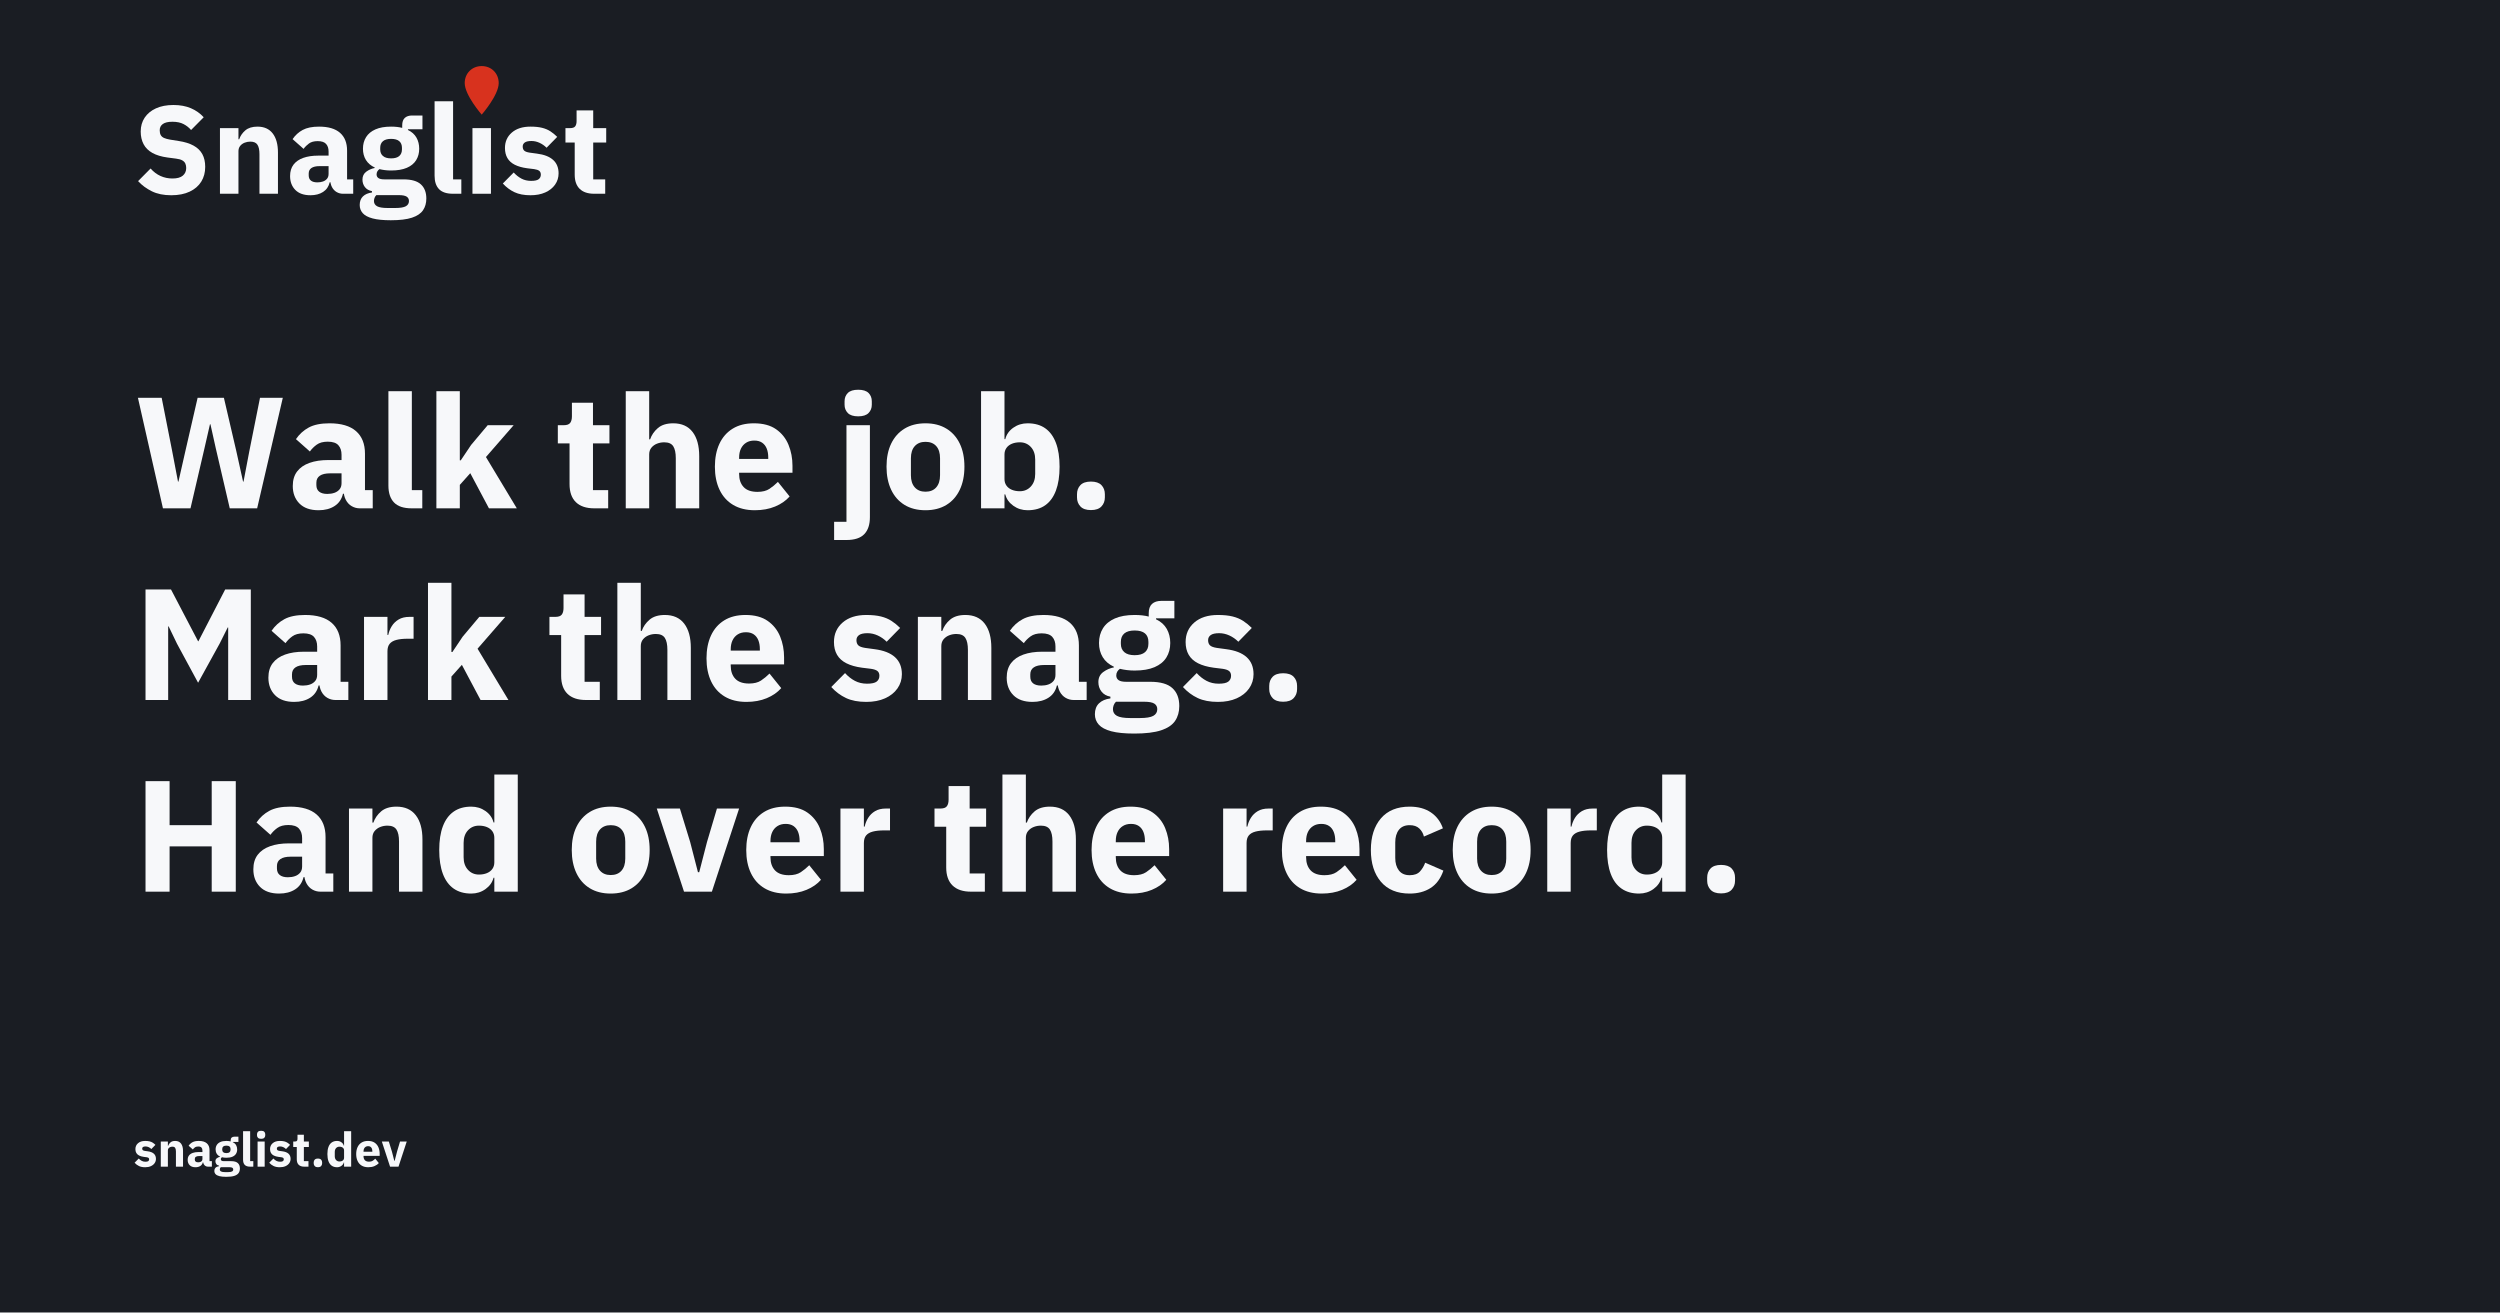
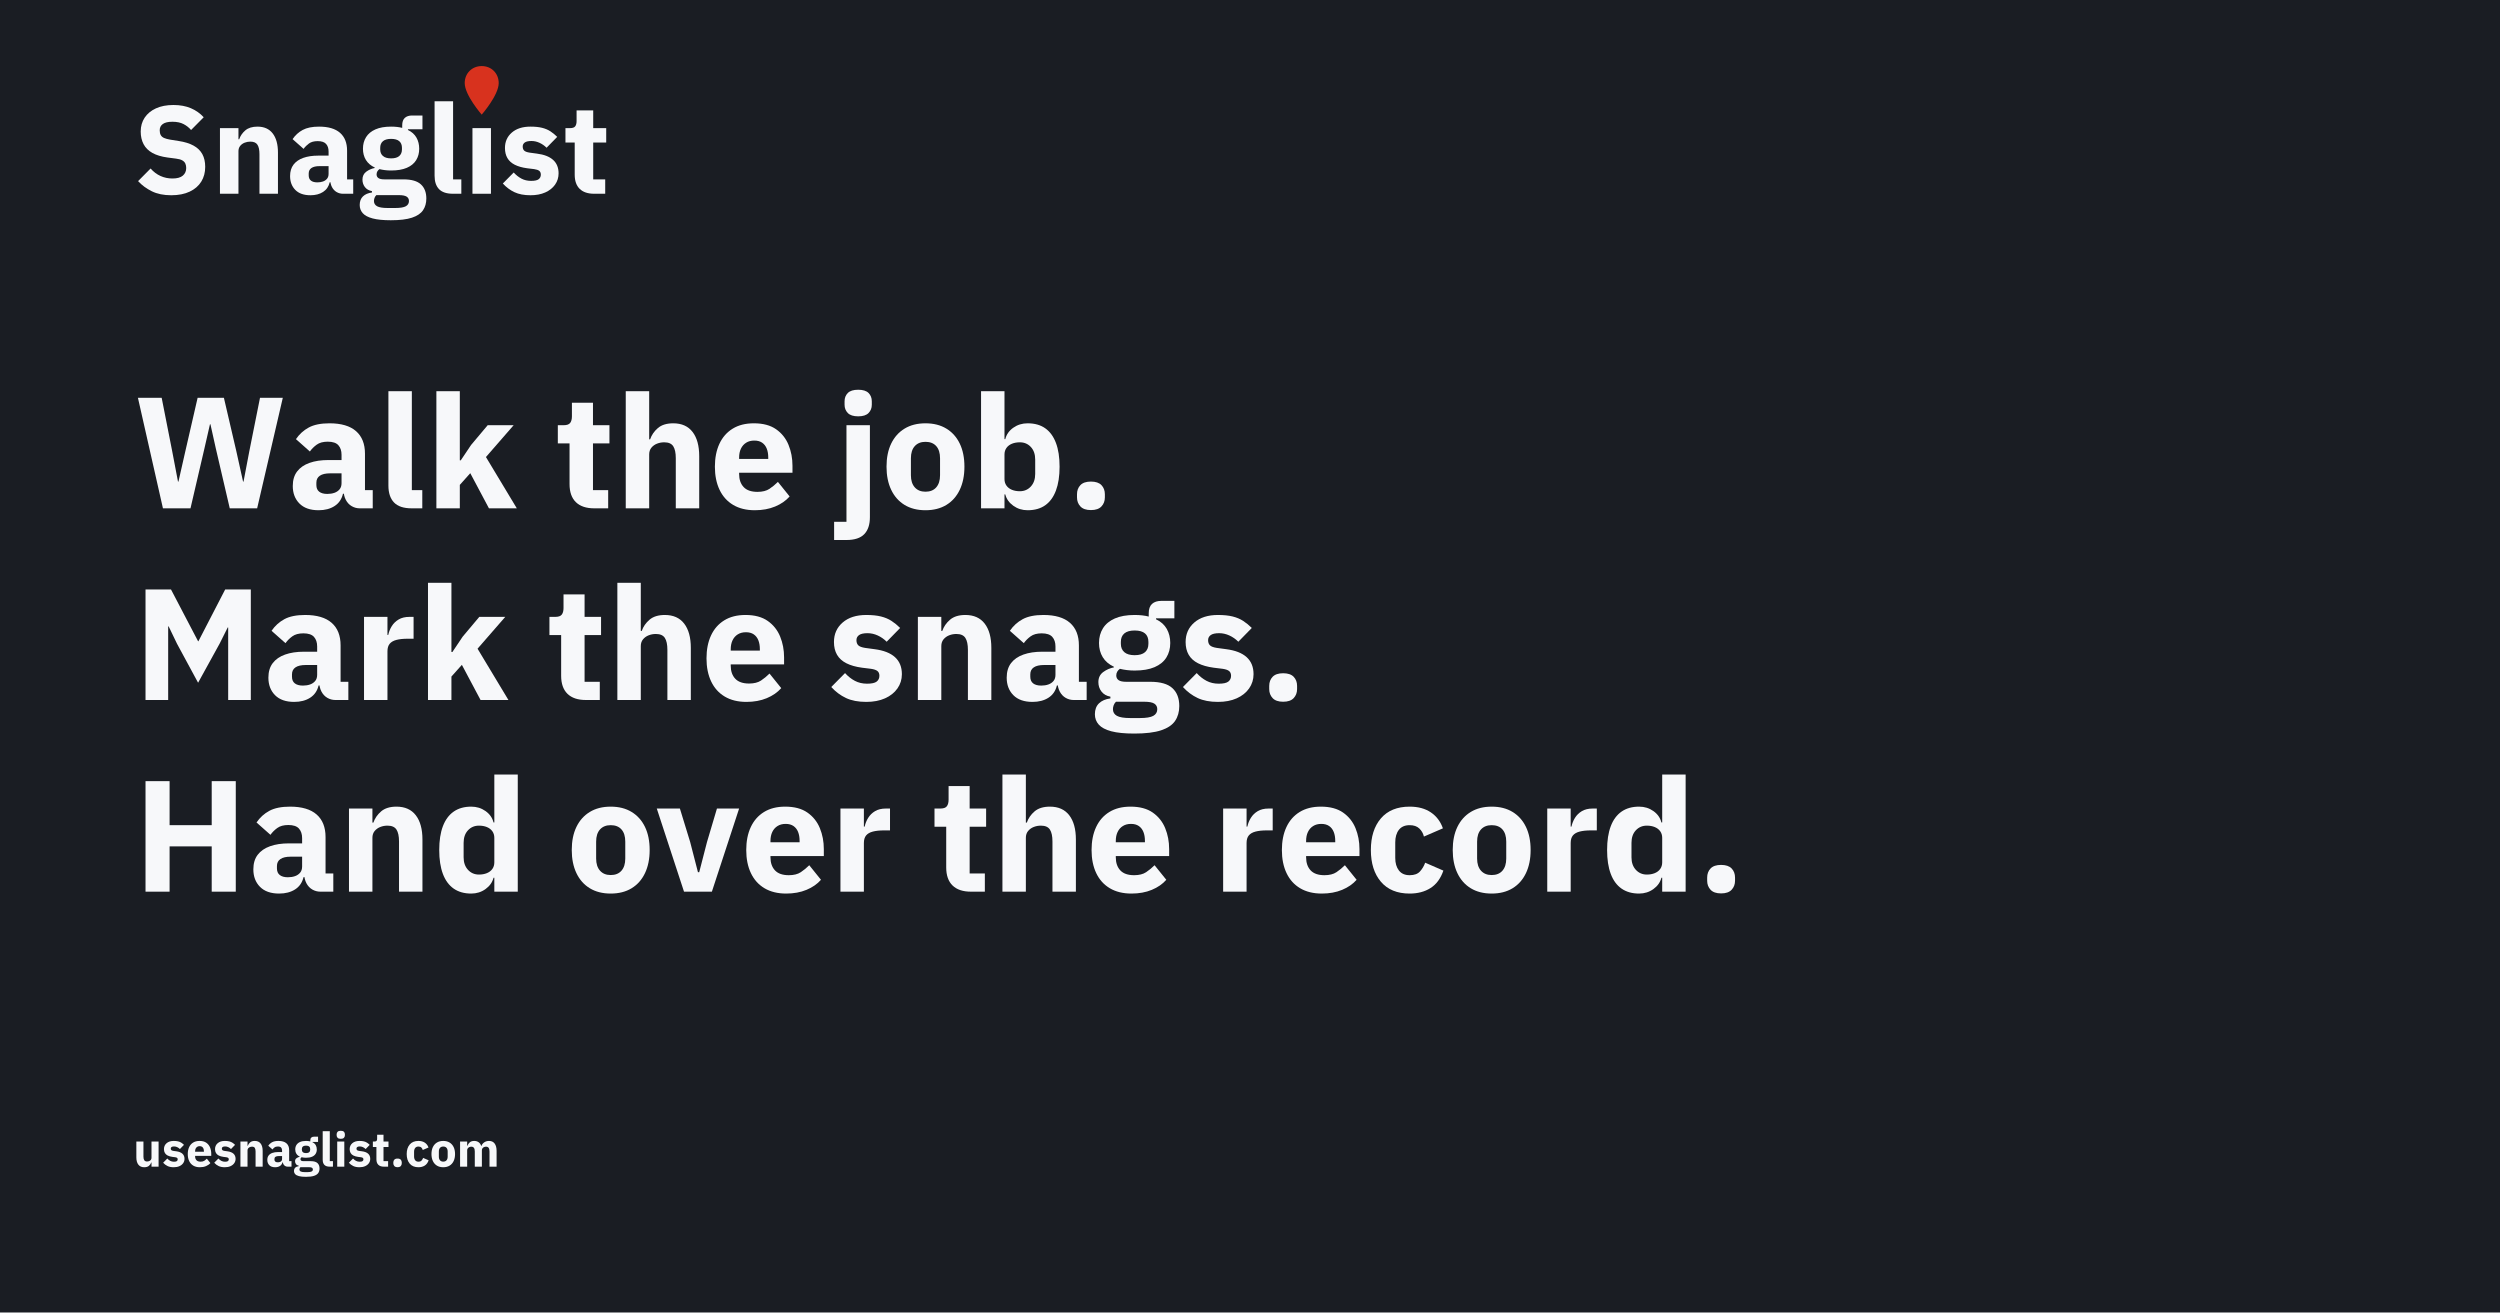
<svg xmlns="http://www.w3.org/2000/svg" viewBox="0 0 1200 630">
  <rect width="1200" height="630" fill="#1A1D23" />
  <g transform="translate(64 45) scale(.3)">
    <path d="M303 -12Q212 -12 147.5 20.0Q83 52 38 101L138 202Q173 162 217.5 142.0Q262 122 313 122Q369 122 396.0 145.0Q423 168 423 206Q423 225 416.5 240.5Q410 256 392.5 266.5Q375 277 342 281L273 290Q200 300 152.5 326.5Q105 353 82.0 396.5Q59 440 59 498Q59 561 90.5 608.5Q122 656 180.5 683.0Q239 710 321 710Q400 710 460.0 684.5Q520 659 563 612L462 510Q437 539 401.5 557.5Q366 576 312 576Q261 576 236.0 558.0Q211 540 211 508Q211 484 219.5 469.0Q228 454 246.5 446.0Q265 438 294 433L363 422Q435 411 482.0 385.0Q529 359 552.0 317.0Q575 275 575 215Q575 148 543.5 97.0Q512 46 451.0 17.0Q390 -12 303 -12Z" transform="translate(0 160) scale(0.2 -0.2)" fill="#F7F8FA" />
    <path d="M217 0H69V525H217V436H223Q237 477 272.0 507.0Q307 537 369 537Q449 537 491.0 482.5Q533 428 533 329V0H385V317Q385 367 369.0 392.0Q353 417 312 417Q288 417 266.5 408.5Q245 400 231.0 383.0Q217 366 217 340Z" transform="translate(124.8 160) scale(0.2 -0.2)" fill="#F7F8FA" />
    <path d="M539 0H457Q430 0 406.5 13.5Q383 27 369.0 53.5Q355 80 355 117V130L387 92H351Q339 41 298.0 14.5Q257 -12 197 -12Q118 -12 76.0 30.5Q34 73 34 141Q34 197 61.5 233.0Q89 269 139.5 287.0Q190 305 259 305H342V338Q342 376 322.0 398.5Q302 421 255 421Q211 421 185.0 402.0Q159 383 142 359L54 437Q86 484 135.0 510.5Q184 537 266 537Q377 537 433.5 487.5Q490 438 490 345V115H539ZM342 221H270Q227 221 205.0 206.0Q183 191 183 162V147Q183 119 201.0 105.0Q219 91 252 91Q277 91 297.0 98.0Q317 105 329.5 120.0Q342 135 342 159Z" transform="translate(244 160) scale(0.2 -0.2)" fill="#F7F8FA" />
    <path d="M555 -38Q555 -93 528.5 -132.0Q502 -171 440.0 -191.5Q378 -212 271 -212Q180 -212 125.5 -197.5Q71 -183 46.5 -155.5Q22 -128 22 -90Q22 -46 48.0 -21.0Q74 4 120 10V21Q83 28 63.5 53.5Q44 79 44 113Q44 154 74.5 176.5Q105 199 142 206V210Q95 232 71.5 270.5Q48 309 48 360Q48 413 73.0 453.0Q98 493 148.0 515.0Q198 537 273 537Q298 537 320.5 534.5Q343 532 362 527V547Q362 588 383.0 607.0Q404 626 441 626H524V516H408V510Q454 488 476.0 449.0Q498 410 498 360Q498 308 473.5 268.5Q449 229 399.0 207.5Q349 186 273 186Q247 186 223.5 189.0Q200 192 180 197Q170 190 163.5 179.5Q157 169 157 155Q157 136 171.5 125.5Q186 115 220 115H372Q468 115 511.5 75.0Q555 35 555 -38ZM416 -58Q416 -35 397.5 -23.0Q379 -11 335 -11H155Q145 -21 140.5 -33.5Q136 -46 136 -58Q136 -86 161.0 -100.0Q186 -114 246 -114H306Q366 -114 391.0 -100.0Q416 -86 416 -58ZM273 283Q317 283 338.5 302.0Q360 321 360 355V367Q360 402 338.5 420.5Q317 439 273 439Q230 439 208.0 420.5Q186 402 186 367V355Q186 321 208.0 302.0Q230 283 273 283Z" transform="translate(357.8 160) scale(0.2 -0.2)" fill="#F7F8FA" />
    <path d="M283 0H216Q140 0 104.5 37.0Q69 74 69 144V740H217V115H283Z" transform="translate(468.2 160) scale(0.2 -0.2)" fill="#F7F8FA" />
    <path d="M217 0H69V525H217Z" transform="translate(528.8 160) scale(0.2 -0.2)" fill="#F7F8FA" />
    <path d="M247 -12Q171 -12 119.0 12.5Q67 37 26 82L113 170Q141 139 175.0 121.0Q209 103 252 103Q296 103 313.0 116.5Q330 130 330 153Q330 173 317.5 183.0Q305 193 277 197L220 204Q161 212 121.5 232.0Q82 252 62.5 285.5Q43 319 43 366Q43 442 98.0 489.5Q153 537 247 537Q302 537 340.0 527.5Q378 518 406.5 499.5Q435 481 461 455L376 368Q351 393 319.5 407.5Q288 422 255 422Q218 422 201.5 410.0Q185 398 185 378Q185 357 196.5 345.5Q208 334 240 329L299 321Q385 310 428.5 270.5Q472 231 472 163Q472 113 444.0 73.0Q416 33 365.5 10.5Q315 -12 247 -12Z" transform="translate(586 160) scale(0.2 -0.2)" fill="#F7F8FA" />
    <path d="M341 0H253Q177 0 137.0 39.0Q97 78 97 153V410H23V525H60Q90 525 101.0 539.5Q112 554 112 581V667H245V525H349V410H245V115H341Z" transform="translate(686.8 160) scale(0.2 -0.2)" fill="#F7F8FA" />
    <path d="M12 1C5.9 1 1.5 5.6 1.5 11.5 1.5 19 12 31 12 31s10.5-12 10.5-19.5C22.5 5.6 18.1 1 12 1z" fill="#D8321E" transform="translate(526.32 -46.88) scale(2.59)" />
  </g>
  <path d="M361 0H187L29 698H179L245 363L282 169H285L329 363L406 698H572L650 363L693 169H696L733 363L800 698H944L782 0H609L521 378L487 531H484L449 378Z" transform="translate(64 244) scale(0.076 -0.076)" fill="#F7F8FA" />
  <path d="M539 0H457Q430 0 406.5 13.5Q383 27 369.0 53.5Q355 80 355 117V130L387 92H351Q339 41 298.0 14.5Q257 -12 197 -12Q118 -12 76.0 30.5Q34 73 34 141Q34 197 61.5 233.0Q89 269 139.5 287.0Q190 305 259 305H342V338Q342 376 322.0 398.5Q302 421 255 421Q211 421 185.0 402.0Q159 383 142 359L54 437Q86 484 135.0 510.5Q184 537 266 537Q377 537 433.5 487.5Q490 438 490 345V115H539ZM342 221H270Q227 221 205.0 206.0Q183 191 183 162V147Q183 119 201.0 105.0Q219 91 252 91Q277 91 297.0 98.0Q317 105 329.5 120.0Q342 135 342 159Z" transform="translate(137.948 244) scale(0.076 -0.076)" fill="#F7F8FA" />
  <path d="M283 0H216Q140 0 104.5 37.0Q69 74 69 144V740H217V115H283Z" transform="translate(181.192 244) scale(0.076 -0.076)" fill="#F7F8FA" />
  <path d="M69 0V740H217V415V303H223L288 400L393 525H557L382 324L577 0H401L283 222L217 148V0Z" transform="translate(204.22 244) scale(0.076 -0.076)" fill="#F7F8FA" />
  <path d="" transform="translate(248.072 244) scale(0.076 -0.076)" fill="#F7F8FA" />
  <path d="M341 0H253Q177 0 137.0 39.0Q97 78 97 153V410H23V525H60Q90 525 101.0 539.5Q112 554 112 581V667H245V525H349V410H245V115H341Z" transform="translate(266.008 244) scale(0.076 -0.076)" fill="#F7F8FA" />
  <path d="M69 0V740H217V436H223Q237 477 272.0 507.0Q307 537 369 537Q449 537 491.0 482.5Q533 428 533 329V0H385V317Q385 367 369.0 392.0Q353 417 312 417Q288 417 266.5 408.5Q245 400 231.0 383.0Q217 366 217 340V0Z" transform="translate(295.116 244) scale(0.076 -0.076)" fill="#F7F8FA" />
  <path d="M288 -12Q208 -12 151.5 21.5Q95 55 65.5 117.0Q36 179 36 263Q36 346 64.5 407.5Q93 469 148.0 503.0Q203 537 282 537Q369 537 422.5 499.5Q476 462 501.0 401.0Q526 340 526 269V225H189V217Q189 165 217.5 134.5Q246 104 305 104Q352 104 380.5 123.0Q409 142 434 167L508 75Q473 35 416.5 11.5Q360 -12 288 -12ZM285 428Q255 428 233.5 414.5Q212 401 200.5 377.0Q189 353 189 320V312H373V321Q373 353 363.5 377.0Q354 401 334.5 414.5Q315 428 285 428Z" transform="translate(340.412 244) scale(0.076 -0.076)" fill="#F7F8FA" />
  <path d="" transform="translate(383.124 244) scale(0.076 -0.076)" fill="#F7F8FA" />
  <path d="M69 -85V525H217V-56Q217 -126 181.5 -163.0Q146 -200 69 -200H-9V-85ZM143 581Q98 581 77.5 602.0Q57 623 57 654V676Q57 708 77.5 728.5Q98 749 143 749Q188 749 208.5 728.5Q229 708 229 676V654Q229 623 208.5 602.0Q188 581 143 581Z" transform="translate(401.06 244) scale(0.076 -0.076)" fill="#F7F8FA" />
  <path d="M282 -12Q205 -12 150.0 21.5Q95 55 65.5 117.0Q36 179 36 263Q36 348 65.5 409.0Q95 470 150.0 503.5Q205 537 282 537Q359 537 414.0 503.5Q469 470 498.5 409.0Q528 348 528 263Q528 179 498.5 117.0Q469 55 414.0 21.5Q359 -12 282 -12ZM282 105Q326 105 350.0 132.5Q374 160 374 209V316Q374 366 350.0 393.0Q326 420 282 420Q239 420 214.5 393.0Q190 366 190 316V209Q190 160 214.5 132.5Q239 105 282 105Z" transform="translate(422.796 244) scale(0.076 -0.076)" fill="#F7F8FA" />
  <path d="M69 0V740H217V437H222Q233 481 272.5 509.0Q312 537 363 537Q430 537 474.5 505.5Q519 474 542.0 413.0Q565 352 565 263Q565 174 542.0 112.5Q519 51 474.5 19.5Q430 -12 363 -12Q312 -12 272.5 16.5Q233 45 222 88H217V0ZM314 108Q356 108 383.5 138.0Q411 168 411 217V308Q411 358 383.5 387.5Q356 417 314 417Q286 417 264.0 408.0Q242 399 229.5 381.5Q217 364 217 340V185Q217 161 229.5 143.5Q242 126 264.0 117.0Q286 108 314 108Z" transform="translate(465.66 244) scale(0.076 -0.076)" fill="#F7F8FA" />
  <path d="M155 -11Q110 -11 88.5 12.0Q67 35 67 69V89Q67 124 88.5 146.5Q110 169 155 169Q200 169 221.5 146.5Q243 124 243 89V69Q243 35 221.5 12.0Q200 -11 155 -11Z" transform="translate(511.868 244) scale(0.076 -0.076)" fill="#F7F8FA" />
  <path d="M77 0V698H238L331 520L409 371H411L488 520L580 698H742V0H599V350V458H596L545 356L409 109L276 355L223 465H220V350V0Z" transform="translate(64 336) scale(0.076 -0.076)" fill="#F7F8FA" />
  <path d="M539 0H457Q430 0 406.5 13.5Q383 27 369.0 53.5Q355 80 355 117V130L387 92H351Q339 41 298.0 14.5Q257 -12 197 -12Q118 -12 76.0 30.5Q34 73 34 141Q34 197 61.5 233.0Q89 269 139.5 287.0Q190 305 259 305H342V338Q342 376 322.0 398.5Q302 421 255 421Q211 421 185.0 402.0Q159 383 142 359L54 437Q86 484 135.0 510.5Q184 537 266 537Q377 537 433.5 487.5Q490 438 490 345V115H539ZM342 221H270Q227 221 205.0 206.0Q183 191 183 162V147Q183 119 201.0 105.0Q219 91 252 91Q277 91 297.0 98.0Q317 105 329.5 120.0Q342 135 342 159Z" transform="translate(126.244 336) scale(0.076 -0.076)" fill="#F7F8FA" />
  <path d="M217 0H69V525H217V411H222Q228 440 244.0 466.0Q260 492 287.5 508.5Q315 525 356 525H382V387H345Q302 387 273.5 379.5Q245 372 231.0 355.0Q217 338 217 307Z" transform="translate(169.488 336) scale(0.076 -0.076)" fill="#F7F8FA" />
  <path d="M69 0V740H217V415V303H223L288 400L393 525H557L382 324L577 0H401L283 222L217 148V0Z" transform="translate(200.192 336) scale(0.076 -0.076)" fill="#F7F8FA" />
  <path d="" transform="translate(244.044 336) scale(0.076 -0.076)" fill="#F7F8FA" />
  <path d="M341 0H253Q177 0 137.0 39.0Q97 78 97 153V410H23V525H60Q90 525 101.0 539.5Q112 554 112 581V667H245V525H349V410H245V115H341Z" transform="translate(261.98 336) scale(0.076 -0.076)" fill="#F7F8FA" />
  <path d="M69 0V740H217V436H223Q237 477 272.0 507.0Q307 537 369 537Q449 537 491.0 482.5Q533 428 533 329V0H385V317Q385 367 369.0 392.0Q353 417 312 417Q288 417 266.5 408.5Q245 400 231.0 383.0Q217 366 217 340V0Z" transform="translate(291.088 336) scale(0.076 -0.076)" fill="#F7F8FA" />
  <path d="M288 -12Q208 -12 151.5 21.5Q95 55 65.5 117.0Q36 179 36 263Q36 346 64.5 407.5Q93 469 148.0 503.0Q203 537 282 537Q369 537 422.5 499.5Q476 462 501.0 401.0Q526 340 526 269V225H189V217Q189 165 217.5 134.5Q246 104 305 104Q352 104 380.5 123.0Q409 142 434 167L508 75Q473 35 416.5 11.5Q360 -12 288 -12ZM285 428Q255 428 233.5 414.5Q212 401 200.5 377.0Q189 353 189 320V312H373V321Q373 353 363.5 377.0Q354 401 334.5 414.5Q315 428 285 428Z" transform="translate(336.384 336) scale(0.076 -0.076)" fill="#F7F8FA" />
  <path d="" transform="translate(379.096 336) scale(0.076 -0.076)" fill="#F7F8FA" />
  <path d="M247 -12Q171 -12 119.0 12.5Q67 37 26 82L113 170Q141 139 175.0 121.0Q209 103 252 103Q296 103 313.0 116.5Q330 130 330 153Q330 173 317.5 183.0Q305 193 277 197L220 204Q161 212 121.5 232.0Q82 252 62.5 285.5Q43 319 43 366Q43 442 98.0 489.5Q153 537 247 537Q302 537 340.0 527.5Q378 518 406.5 499.5Q435 481 461 455L376 368Q351 393 319.5 407.5Q288 422 255 422Q218 422 201.5 410.0Q185 398 185 378Q185 357 196.5 345.5Q208 334 240 329L299 321Q385 310 428.5 270.5Q472 231 472 163Q472 113 444.0 73.0Q416 33 365.5 10.5Q315 -12 247 -12Z" transform="translate(397.032 336) scale(0.076 -0.076)" fill="#F7F8FA" />
  <path d="M217 0H69V525H217V436H223Q237 477 272.0 507.0Q307 537 369 537Q449 537 491.0 482.5Q533 428 533 329V0H385V317Q385 367 369.0 392.0Q353 417 312 417Q288 417 266.5 408.5Q245 400 231.0 383.0Q217 366 217 340Z" transform="translate(435.336 336) scale(0.076 -0.076)" fill="#F7F8FA" />
  <path d="M539 0H457Q430 0 406.5 13.5Q383 27 369.0 53.5Q355 80 355 117V130L387 92H351Q339 41 298.0 14.5Q257 -12 197 -12Q118 -12 76.0 30.5Q34 73 34 141Q34 197 61.5 233.0Q89 269 139.5 287.0Q190 305 259 305H342V338Q342 376 322.0 398.5Q302 421 255 421Q211 421 185.0 402.0Q159 383 142 359L54 437Q86 484 135.0 510.5Q184 537 266 537Q377 537 433.5 487.5Q490 438 490 345V115H539ZM342 221H270Q227 221 205.0 206.0Q183 191 183 162V147Q183 119 201.0 105.0Q219 91 252 91Q277 91 297.0 98.0Q317 105 329.5 120.0Q342 135 342 159Z" transform="translate(480.632 336) scale(0.076 -0.076)" fill="#F7F8FA" />
  <path d="M555 -38Q555 -93 528.5 -132.0Q502 -171 440.0 -191.5Q378 -212 271 -212Q180 -212 125.5 -197.5Q71 -183 46.5 -155.5Q22 -128 22 -90Q22 -46 48.0 -21.0Q74 4 120 10V21Q83 28 63.5 53.5Q44 79 44 113Q44 154 74.5 176.5Q105 199 142 206V210Q95 232 71.5 270.5Q48 309 48 360Q48 413 73.0 453.0Q98 493 148.0 515.0Q198 537 273 537Q298 537 320.5 534.5Q343 532 362 527V547Q362 588 383.0 607.0Q404 626 441 626H524V516H408V510Q454 488 476.0 449.0Q498 410 498 360Q498 308 473.5 268.5Q449 229 399.0 207.5Q349 186 273 186Q247 186 223.5 189.0Q200 192 180 197Q170 190 163.5 179.5Q157 169 157 155Q157 136 171.5 125.5Q186 115 220 115H372Q468 115 511.5 75.0Q555 35 555 -38ZM416 -58Q416 -35 397.5 -23.0Q379 -11 335 -11H155Q145 -21 140.5 -33.5Q136 -46 136 -58Q136 -86 161.0 -100.0Q186 -114 246 -114H306Q366 -114 391.0 -100.0Q416 -86 416 -58ZM273 283Q317 283 338.5 302.0Q360 321 360 355V367Q360 402 338.5 420.5Q317 439 273 439Q230 439 208.0 420.5Q186 402 186 367V355Q186 321 208.0 302.0Q230 283 273 283Z" transform="translate(523.876 336) scale(0.076 -0.076)" fill="#F7F8FA" />
  <path d="M247 -12Q171 -12 119.0 12.5Q67 37 26 82L113 170Q141 139 175.0 121.0Q209 103 252 103Q296 103 313.0 116.5Q330 130 330 153Q330 173 317.5 183.0Q305 193 277 197L220 204Q161 212 121.5 232.0Q82 252 62.5 285.5Q43 319 43 366Q43 442 98.0 489.5Q153 537 247 537Q302 537 340.0 527.5Q378 518 406.5 499.5Q435 481 461 455L376 368Q351 393 319.5 407.5Q288 422 255 422Q218 422 201.5 410.0Q185 398 185 378Q185 357 196.5 345.5Q208 334 240 329L299 321Q385 310 428.5 270.5Q472 231 472 163Q472 113 444.0 73.0Q416 33 365.5 10.5Q315 -12 247 -12Z" transform="translate(565.828 336) scale(0.076 -0.076)" fill="#F7F8FA" />
  <path d="M155 -11Q110 -11 88.5 12.0Q67 35 67 69V89Q67 124 88.5 146.5Q110 169 155 169Q200 169 221.5 146.5Q243 124 243 89V69Q243 35 221.5 12.0Q200 -11 155 -11Z" transform="translate(604.132 336) scale(0.076 -0.076)" fill="#F7F8FA" />
  <path d="M495 0V286H229V0H77V698H229V420H495V698H647V0Z" transform="translate(64 428) scale(0.076 -0.076)" fill="#F7F8FA" />
  <path d="M539 0H457Q430 0 406.5 13.5Q383 27 369.0 53.5Q355 80 355 117V130L387 92H351Q339 41 298.0 14.5Q257 -12 197 -12Q118 -12 76.0 30.5Q34 73 34 141Q34 197 61.5 233.0Q89 269 139.5 287.0Q190 305 259 305H342V338Q342 376 322.0 398.5Q302 421 255 421Q211 421 185.0 402.0Q159 383 142 359L54 437Q86 484 135.0 510.5Q184 537 266 537Q377 537 433.5 487.5Q490 438 490 345V115H539ZM342 221H270Q227 221 205.0 206.0Q183 191 183 162V147Q183 119 201.0 105.0Q219 91 252 91Q277 91 297.0 98.0Q317 105 329.5 120.0Q342 135 342 159Z" transform="translate(119.024 428) scale(0.076 -0.076)" fill="#F7F8FA" />
  <path d="M217 0H69V525H217V436H223Q237 477 272.0 507.0Q307 537 369 537Q449 537 491.0 482.5Q533 428 533 329V0H385V317Q385 367 369.0 392.0Q353 417 312 417Q288 417 266.5 408.5Q245 400 231.0 383.0Q217 366 217 340Z" transform="translate(162.268 428) scale(0.076 -0.076)" fill="#F7F8FA" />
  <path d="M391 0V88H386Q375 45 335.5 16.5Q296 -12 245 -12Q179 -12 134.0 19.5Q89 51 66.0 112.5Q43 174 43 263Q43 352 66.0 413.0Q89 474 134.0 505.5Q179 537 245 537Q296 537 335.5 509.0Q375 481 386 437H391V740H539V0ZM294 108Q322 108 344.0 117.0Q366 126 378.5 143.5Q391 161 391 185V340Q391 364 378.5 381.5Q366 399 344.0 408.0Q322 417 294 417Q252 417 224.5 387.5Q197 358 197 308V217Q197 168 224.5 138.0Q252 108 294 108Z" transform="translate(207.564 428) scale(0.076 -0.076)" fill="#F7F8FA" />
  <path d="" transform="translate(253.772 428) scale(0.076 -0.076)" fill="#F7F8FA" />
  <path d="M282 -12Q205 -12 150.0 21.5Q95 55 65.5 117.0Q36 179 36 263Q36 348 65.5 409.0Q95 470 150.0 503.5Q205 537 282 537Q359 537 414.0 503.5Q469 470 498.5 409.0Q528 348 528 263Q528 179 498.5 117.0Q469 55 414.0 21.5Q359 -12 282 -12ZM282 105Q326 105 350.0 132.5Q374 160 374 209V316Q374 366 350.0 393.0Q326 420 282 420Q239 420 214.5 393.0Q190 366 190 316V209Q190 160 214.5 132.5Q239 105 282 105Z" transform="translate(271.708 428) scale(0.076 -0.076)" fill="#F7F8FA" />
  <path d="M357 0H181L9 525H155L220 313L269 123H277L326 313L389 525H529Z" transform="translate(314.572 428) scale(0.076 -0.076)" fill="#F7F8FA" />
  <path d="M288 -12Q208 -12 151.5 21.5Q95 55 65.5 117.0Q36 179 36 263Q36 346 64.5 407.5Q93 469 148.0 503.0Q203 537 282 537Q369 537 422.5 499.5Q476 462 501.0 401.0Q526 340 526 269V225H189V217Q189 165 217.5 134.5Q246 104 305 104Q352 104 380.5 123.0Q409 142 434 167L508 75Q473 35 416.5 11.5Q360 -12 288 -12ZM285 428Q255 428 233.5 414.5Q212 401 200.5 377.0Q189 353 189 320V312H373V321Q373 353 363.5 377.0Q354 401 334.5 414.5Q315 428 285 428Z" transform="translate(355.46 428) scale(0.076 -0.076)" fill="#F7F8FA" />
  <path d="M217 0H69V525H217V411H222Q228 440 244.0 466.0Q260 492 287.5 508.5Q315 525 356 525H382V387H345Q302 387 273.5 379.5Q245 372 231.0 355.0Q217 338 217 307Z" transform="translate(398.172 428) scale(0.076 -0.076)" fill="#F7F8FA" />
  <path d="" transform="translate(428.876 428) scale(0.076 -0.076)" fill="#F7F8FA" />
  <path d="M341 0H253Q177 0 137.0 39.0Q97 78 97 153V410H23V525H60Q90 525 101.0 539.5Q112 554 112 581V667H245V525H349V410H245V115H341Z" transform="translate(446.812 428) scale(0.076 -0.076)" fill="#F7F8FA" />
  <path d="M69 0V740H217V436H223Q237 477 272.0 507.0Q307 537 369 537Q449 537 491.0 482.5Q533 428 533 329V0H385V317Q385 367 369.0 392.0Q353 417 312 417Q288 417 266.5 408.5Q245 400 231.0 383.0Q217 366 217 340V0Z" transform="translate(475.92 428) scale(0.076 -0.076)" fill="#F7F8FA" />
  <path d="M288 -12Q208 -12 151.5 21.5Q95 55 65.5 117.0Q36 179 36 263Q36 346 64.5 407.5Q93 469 148.0 503.0Q203 537 282 537Q369 537 422.5 499.5Q476 462 501.0 401.0Q526 340 526 269V225H189V217Q189 165 217.5 134.5Q246 104 305 104Q352 104 380.5 123.0Q409 142 434 167L508 75Q473 35 416.5 11.5Q360 -12 288 -12ZM285 428Q255 428 233.5 414.5Q212 401 200.5 377.0Q189 353 189 320V312H373V321Q373 353 363.5 377.0Q354 401 334.5 414.5Q315 428 285 428Z" transform="translate(521.216 428) scale(0.076 -0.076)" fill="#F7F8FA" />
  <path d="" transform="translate(563.928 428) scale(0.076 -0.076)" fill="#F7F8FA" />
  <path d="M217 0H69V525H217V411H222Q228 440 244.0 466.0Q260 492 287.5 508.5Q315 525 356 525H382V387H345Q302 387 273.5 379.5Q245 372 231.0 355.0Q217 338 217 307Z" transform="translate(581.864 428) scale(0.076 -0.076)" fill="#F7F8FA" />
  <path d="M288 -12Q208 -12 151.5 21.5Q95 55 65.5 117.0Q36 179 36 263Q36 346 64.5 407.5Q93 469 148.0 503.0Q203 537 282 537Q369 537 422.5 499.5Q476 462 501.0 401.0Q526 340 526 269V225H189V217Q189 165 217.5 134.5Q246 104 305 104Q352 104 380.5 123.0Q409 142 434 167L508 75Q473 35 416.5 11.5Q360 -12 288 -12ZM285 428Q255 428 233.5 414.5Q212 401 200.5 377.0Q189 353 189 320V312H373V321Q373 353 363.5 377.0Q354 401 334.5 414.5Q315 428 285 428Z" transform="translate(612.568 428) scale(0.076 -0.076)" fill="#F7F8FA" />
  <path d="M281 -12Q163 -12 99.5 62.5Q36 137 36 263Q36 389 99.5 463.0Q163 537 281 537Q361 537 414.5 501.0Q468 465 491 400L371 348Q364 378 342.0 399.0Q320 420 281 420Q236 420 213.0 390.5Q190 361 190 311V213Q190 164 213.0 134.0Q236 104 281 104Q325 104 346.5 128.0Q368 152 379 183L494 133Q468 58 413.0 23.0Q358 -12 281 -12Z" transform="translate(655.28 428) scale(0.076 -0.076)" fill="#F7F8FA" />
  <path d="M282 -12Q205 -12 150.0 21.5Q95 55 65.5 117.0Q36 179 36 263Q36 348 65.5 409.0Q95 470 150.0 503.5Q205 537 282 537Q359 537 414.0 503.5Q469 470 498.5 409.0Q528 348 528 263Q528 179 498.5 117.0Q469 55 414.0 21.5Q359 -12 282 -12ZM282 105Q326 105 350.0 132.5Q374 160 374 209V316Q374 366 350.0 393.0Q326 420 282 420Q239 420 214.5 393.0Q190 366 190 316V209Q190 160 214.5 132.5Q239 105 282 105Z" transform="translate(694.572 428) scale(0.076 -0.076)" fill="#F7F8FA" />
  <path d="M217 0H69V525H217V411H222Q228 440 244.0 466.0Q260 492 287.5 508.5Q315 525 356 525H382V387H345Q302 387 273.5 379.5Q245 372 231.0 355.0Q217 338 217 307Z" transform="translate(737.436 428) scale(0.076 -0.076)" fill="#F7F8FA" />
  <path d="M391 0V88H386Q375 45 335.5 16.5Q296 -12 245 -12Q179 -12 134.0 19.5Q89 51 66.0 112.5Q43 174 43 263Q43 352 66.0 413.0Q89 474 134.0 505.5Q179 537 245 537Q296 537 335.5 509.0Q375 481 386 437H391V740H539V0ZM294 108Q322 108 344.0 117.0Q366 126 378.5 143.5Q391 161 391 185V340Q391 364 378.5 381.5Q366 399 344.0 408.0Q322 417 294 417Q252 417 224.5 387.5Q197 358 197 308V217Q197 168 224.5 138.0Q252 108 294 108Z" transform="translate(768.14 428) scale(0.076 -0.076)" fill="#F7F8FA" />
  <path d="M155 -11Q110 -11 88.5 12.0Q67 35 67 69V89Q67 124 88.5 146.5Q110 169 155 169Q200 169 221.5 146.5Q243 124 243 89V69Q243 35 221.5 12.0Q200 -11 155 -11Z" transform="translate(814.348 428) scale(0.076 -0.076)" fill="#F7F8FA" />
-   <path d="M247 -12Q171 -12 119.0 12.5Q67 37 26 82L113 170Q141 139 175.0 121.0Q209 103 252 103Q296 103 313.0 116.5Q330 130 330 153Q330 173 317.5 183.0Q305 193 277 197L220 204Q161 212 121.5 232.0Q82 252 62.5 285.5Q43 319 43 366Q43 442 98.0 489.5Q153 537 247 537Q302 537 340.0 527.5Q378 518 406.5 499.5Q435 481 461 455L376 368Q351 393 319.5 407.5Q288 422 255 422Q218 422 201.5 410.0Q185 398 185 378Q185 357 196.5 345.5Q208 334 240 329L299 321Q385 310 428.5 270.5Q472 231 472 163Q472 113 444.0 73.0Q416 33 365.5 10.5Q315 -12 247 -12Z" transform="translate(64 560) scale(0.023 -0.023)" fill="#F7F8FA" />
-   <path d="M217 0H69V525H217V436H223Q237 477 272.0 507.0Q307 537 369 537Q449 537 491.0 482.5Q533 428 533 329V0H385V317Q385 367 369.0 392.0Q353 417 312 417Q288 417 266.5 408.5Q245 400 231.0 383.0Q217 366 217 340Z" transform="translate(75.592 560) scale(0.023 -0.023)" fill="#F7F8FA" />
-   <path d="M539 0H457Q430 0 406.5 13.5Q383 27 369.0 53.5Q355 80 355 117V130L387 92H351Q339 41 298.0 14.5Q257 -12 197 -12Q118 -12 76.0 30.5Q34 73 34 141Q34 197 61.5 233.0Q89 269 139.5 287.0Q190 305 259 305H342V338Q342 376 322.0 398.5Q302 421 255 421Q211 421 185.0 402.0Q159 383 142 359L54 437Q86 484 135.0 510.5Q184 537 266 537Q377 537 433.5 487.5Q490 438 490 345V115H539ZM342 221H270Q227 221 205.0 206.0Q183 191 183 162V147Q183 119 201.0 105.0Q219 91 252 91Q277 91 297.0 98.0Q317 105 329.5 120.0Q342 135 342 159Z" transform="translate(89.3 560) scale(0.023 -0.023)" fill="#F7F8FA" />
-   <path d="M555 -38Q555 -93 528.5 -132.0Q502 -171 440.0 -191.5Q378 -212 271 -212Q180 -212 125.5 -197.5Q71 -183 46.5 -155.5Q22 -128 22 -90Q22 -46 48.0 -21.0Q74 4 120 10V21Q83 28 63.5 53.5Q44 79 44 113Q44 154 74.5 176.5Q105 199 142 206V210Q95 232 71.5 270.5Q48 309 48 360Q48 413 73.0 453.0Q98 493 148.0 515.0Q198 537 273 537Q298 537 320.5 534.5Q343 532 362 527V547Q362 588 383.0 607.0Q404 626 441 626H524V516H408V510Q454 488 476.0 449.0Q498 410 498 360Q498 308 473.5 268.5Q449 229 399.0 207.5Q349 186 273 186Q247 186 223.5 189.0Q200 192 180 197Q170 190 163.5 179.5Q157 169 157 155Q157 136 171.5 125.5Q186 115 220 115H372Q468 115 511.5 75.0Q555 35 555 -38ZM416 -58Q416 -35 397.5 -23.0Q379 -11 335 -11H155Q145 -21 140.5 -33.5Q136 -46 136 -58Q136 -86 161.0 -100.0Q186 -114 246 -114H306Q366 -114 391.0 -100.0Q416 -86 416 -58ZM273 283Q317 283 338.5 302.0Q360 321 360 355V367Q360 402 338.5 420.5Q317 439 273 439Q230 439 208.0 420.5Q186 402 186 367V355Q186 321 208.0 302.0Q230 283 273 283Z" transform="translate(102.387 560) scale(0.023 -0.023)" fill="#F7F8FA" />
-   <path d="M283 0H216Q140 0 104.5 37.0Q69 74 69 144V740H217V115H283Z" transform="translate(115.083 560) scale(0.023 -0.023)" fill="#F7F8FA" />
-   <path d="M143 581Q98 581 77.5 602.0Q57 623 57 654V676Q57 708 77.5 728.5Q98 749 143 749Q188 749 208.5 728.5Q229 708 229 676V654Q229 623 208.5 602.0Q188 581 143 581ZM69 0V525H217V0Z" transform="translate(122.052 560) scale(0.023 -0.023)" fill="#F7F8FA" />
-   <path d="M247 -12Q171 -12 119.0 12.5Q67 37 26 82L113 170Q141 139 175.0 121.0Q209 103 252 103Q296 103 313.0 116.5Q330 130 330 153Q330 173 317.5 183.0Q305 193 277 197L220 204Q161 212 121.5 232.0Q82 252 62.5 285.5Q43 319 43 366Q43 442 98.0 489.5Q153 537 247 537Q302 537 340.0 527.5Q378 518 406.5 499.5Q435 481 461 455L376 368Q351 393 319.5 407.5Q288 422 255 422Q218 422 201.5 410.0Q185 398 185 378Q185 357 196.5 345.5Q208 334 240 329L299 321Q385 310 428.5 270.5Q472 231 472 163Q472 113 444.0 73.0Q416 33 365.5 10.5Q315 -12 247 -12Z" transform="translate(128.63 560) scale(0.023 -0.023)" fill="#F7F8FA" />
-   <path d="M341 0H253Q177 0 137.0 39.0Q97 78 97 153V410H23V525H60Q90 525 101.0 539.5Q112 554 112 581V667H245V525H349V410H245V115H341Z" transform="translate(140.222 560) scale(0.023 -0.023)" fill="#F7F8FA" />
-   <path d="M155 -11Q110 -11 88.5 12.0Q67 35 67 69V89Q67 124 88.5 146.5Q110 169 155 169Q200 169 221.5 146.5Q243 124 243 89V69Q243 35 221.5 12.0Q200 -11 155 -11Z" transform="translate(149.031 560) scale(0.023 -0.023)" fill="#F7F8FA" />
-   <path d="M391 0V88H386Q375 45 335.5 16.5Q296 -12 245 -12Q179 -12 134.0 19.5Q89 51 66.0 112.5Q43 174 43 263Q43 352 66.0 413.0Q89 474 134.0 505.5Q179 537 245 537Q296 537 335.5 509.0Q375 481 386 437H391V740H539V0ZM294 108Q322 108 344.0 117.0Q366 126 378.5 143.5Q391 161 391 185V340Q391 364 378.5 381.5Q366 399 344.0 408.0Q322 417 294 417Q252 417 224.5 387.5Q197 358 197 308V217Q197 168 224.5 138.0Q252 108 294 108Z" transform="translate(156.161 560) scale(0.023 -0.023)" fill="#F7F8FA" />
-   <path d="M288 -12Q208 -12 151.5 21.5Q95 55 65.5 117.0Q36 179 36 263Q36 346 64.5 407.5Q93 469 148.0 503.0Q203 537 282 537Q369 537 422.5 499.5Q476 462 501.0 401.0Q526 340 526 269V225H189V217Q189 165 217.5 134.5Q246 104 305 104Q352 104 380.5 123.0Q409 142 434 167L508 75Q473 35 416.5 11.5Q360 -12 288 -12ZM285 428Q255 428 233.5 414.5Q212 401 200.5 377.0Q189 353 189 320V312H373V321Q373 353 363.5 377.0Q354 401 334.5 414.5Q315 428 285 428Z" transform="translate(170.145 560) scale(0.023 -0.023)" fill="#F7F8FA" />
-   <path d="M357 0H181L9 525H155L220 313L269 123H277L326 313L389 525H529Z" transform="translate(183.071 560) scale(0.023 -0.023)" fill="#F7F8FA" />
+   <path d="M379 0V88H374Q361 48 326.5 18.0Q292 -12 227 -12Q147 -12 105.0 42.0Q63 96 63 195V525H211V208Q211 160 228.5 134.0Q246 108 286 108Q309 108 330.5 116.5Q352 125 365.5 142.0Q379 159 379 184V525H527V0Z" transform="translate(64 560) scale(0.023 -0.023)" fill="#F7F8FA" />
+   <path d="M247 -12Q171 -12 119.0 12.5Q67 37 26 82L113 170Q141 139 175.0 121.0Q209 103 252 103Q296 103 313.0 116.5Q330 130 330 153Q330 173 317.5 183.0Q305 193 277 197L220 204Q161 212 121.5 232.0Q82 252 62.5 285.5Q43 319 43 366Q43 442 98.0 489.5Q153 537 247 537Q302 537 340.0 527.5Q378 518 406.5 499.5Q435 481 461 455L376 368Q351 393 319.5 407.5Q288 422 255 422Q218 422 201.5 410.0Q185 398 185 378Q185 357 196.5 345.5Q208 334 240 329L299 321Q385 310 428.5 270.5Q472 231 472 163Q472 113 444.0 73.0Q416 33 365.5 10.5Q315 -12 247 -12Z" transform="translate(77.708 560) scale(0.023 -0.023)" fill="#F7F8FA" />
+   <path d="M288 -12Q208 -12 151.5 21.5Q95 55 65.5 117.0Q36 179 36 263Q36 346 64.5 407.5Q93 469 148.0 503.0Q203 537 282 537Q369 537 422.5 499.5Q476 462 501.0 401.0Q526 340 526 269V225H189V217Q189 165 217.5 134.5Q246 104 305 104Q352 104 380.5 123.0Q409 142 434 167L508 75Q473 35 416.5 11.5Q360 -12 288 -12ZM285 428Q255 428 233.5 414.5Q212 401 200.5 377.0Q189 353 189 320V312H373V321Q373 353 363.5 377.0Q354 401 334.5 414.5Q315 428 285 428Z" transform="translate(89.3 560) scale(0.023 -0.023)" fill="#F7F8FA" />
+   <path d="M247 -12Q171 -12 119.0 12.5Q67 37 26 82L113 170Q141 139 175.0 121.0Q209 103 252 103Q296 103 313.0 116.5Q330 130 330 153Q330 173 317.5 183.0Q305 193 277 197L220 204Q161 212 121.5 232.0Q82 252 62.5 285.5Q43 319 43 366Q43 442 98.0 489.5Q153 537 247 537Q302 537 340.0 527.5Q378 518 406.5 499.5Q435 481 461 455L376 368Q351 393 319.5 407.5Q288 422 255 422Q218 422 201.5 410.0Q185 398 185 378Q185 357 196.5 345.5Q208 334 240 329L299 321Q385 310 428.5 270.5Q472 231 472 163Q472 113 444.0 73.0Q416 33 365.5 10.5Q315 -12 247 -12Z" transform="translate(102.226 560) scale(0.023 -0.023)" fill="#F7F8FA" />
+   <path d="M217 0H69V525H217V436H223Q237 477 272.0 507.0Q307 537 369 537Q449 537 491.0 482.5Q533 428 533 329V0H385V317Q385 367 369.0 392.0Q353 417 312 417Q288 417 266.5 408.5Q245 400 231.0 383.0Q217 366 217 340Z" transform="translate(113.818 560) scale(0.023 -0.023)" fill="#F7F8FA" />
+   <path d="M539 0H457Q430 0 406.5 13.5Q383 27 369.0 53.5Q355 80 355 117V130L387 92H351Q339 41 298.0 14.5Q257 -12 197 -12Q118 -12 76.0 30.5Q34 73 34 141Q34 197 61.5 233.0Q89 269 139.5 287.0Q190 305 259 305H342V338Q342 376 322.0 398.5Q302 421 255 421Q211 421 185.0 402.0Q159 383 142 359L54 437Q86 484 135.0 510.5Q184 537 266 537Q377 537 433.5 487.5Q490 438 490 345V115H539ZM342 221H270Q227 221 205.0 206.0Q183 191 183 162V147Q183 119 201.0 105.0Q219 91 252 91Q277 91 297.0 98.0Q317 105 329.5 120.0Q342 135 342 159Z" transform="translate(127.526 560) scale(0.023 -0.023)" fill="#F7F8FA" />
+   <path d="M555 -38Q555 -93 528.5 -132.0Q502 -171 440.0 -191.5Q378 -212 271 -212Q180 -212 125.5 -197.5Q71 -183 46.5 -155.5Q22 -128 22 -90Q22 -46 48.0 -21.0Q74 4 120 10V21Q83 28 63.5 53.5Q44 79 44 113Q44 154 74.5 176.5Q105 199 142 206V210Q95 232 71.5 270.5Q48 309 48 360Q48 413 73.0 453.0Q98 493 148.0 515.0Q198 537 273 537Q298 537 320.5 534.5Q343 532 362 527V547Q362 588 383.0 607.0Q404 626 441 626H524V516H408V510Q454 488 476.0 449.0Q498 410 498 360Q498 308 473.5 268.5Q449 229 399.0 207.5Q349 186 273 186Q247 186 223.5 189.0Q200 192 180 197Q170 190 163.5 179.5Q157 169 157 155Q157 136 171.5 125.5Q186 115 220 115H372Q468 115 511.5 75.0Q555 35 555 -38ZM416 -58Q416 -35 397.5 -23.0Q379 -11 335 -11H155Q145 -21 140.5 -33.5Q136 -46 136 -58Q136 -86 161.0 -100.0Q186 -114 246 -114H306Q366 -114 391.0 -100.0Q416 -86 416 -58ZM273 283Q317 283 338.5 302.0Q360 321 360 355V367Q360 402 338.5 420.5Q317 439 273 439Q230 439 208.0 420.5Q186 402 186 367V355Q186 321 208.0 302.0Q230 283 273 283Z" transform="translate(140.613 560) scale(0.023 -0.023)" fill="#F7F8FA" />
+   <path d="M283 0H216Q140 0 104.5 37.0Q69 74 69 144V740H217V115H283Z" transform="translate(153.309 560) scale(0.023 -0.023)" fill="#F7F8FA" />
+   <path d="M143 581Q98 581 77.5 602.0Q57 623 57 654V676Q57 708 77.5 728.5Q98 749 143 749Q188 749 208.5 728.5Q229 708 229 676V654Q229 623 208.5 602.0Q188 581 143 581ZM69 0V525H217V0Z" transform="translate(160.278 560) scale(0.023 -0.023)" fill="#F7F8FA" />
+   <path d="M247 -12Q171 -12 119.0 12.5Q67 37 26 82L113 170Q141 139 175.0 121.0Q209 103 252 103Q296 103 313.0 116.5Q330 130 330 153Q330 173 317.5 183.0Q305 193 277 197L220 204Q161 212 121.5 232.0Q82 252 62.5 285.5Q43 319 43 366Q43 442 98.0 489.5Q153 537 247 537Q302 537 340.0 527.5Q378 518 406.5 499.5Q435 481 461 455L376 368Q351 393 319.5 407.5Q288 422 255 422Q218 422 201.5 410.0Q185 398 185 378Q185 357 196.5 345.5Q208 334 240 329L299 321Q385 310 428.5 270.5Q472 231 472 163Q472 113 444.0 73.0Q416 33 365.5 10.5Q315 -12 247 -12Z" transform="translate(166.856 560) scale(0.023 -0.023)" fill="#F7F8FA" />
+   <path d="M341 0H253Q177 0 137.0 39.0Q97 78 97 153V410H23V525H60Q90 525 101.0 539.5Q112 554 112 581V667H245V525H349V410H245V115H341Z" transform="translate(178.448 560) scale(0.023 -0.023)" fill="#F7F8FA" />
+   <path d="M155 -11Q110 -11 88.5 12.0Q67 35 67 69V89Q67 124 88.5 146.5Q110 169 155 169Q200 169 221.5 146.5Q243 124 243 89V69Q243 35 221.5 12.0Q200 -11 155 -11Z" transform="translate(187.257 560) scale(0.023 -0.023)" fill="#F7F8FA" />
+   <path d="M281 -12Q163 -12 99.5 62.5Q36 137 36 263Q36 389 99.5 463.0Q163 537 281 537Q361 537 414.5 501.0Q468 465 491 400L371 348Q364 378 342.0 399.0Q320 420 281 420Q236 420 213.0 390.5Q190 361 190 311V213Q190 164 213.0 134.0Q236 104 281 104Q325 104 346.5 128.0Q368 152 379 183L494 133Q468 58 413.0 23.0Q358 -12 281 -12Z" transform="translate(194.387 560) scale(0.023 -0.023)" fill="#F7F8FA" />
+   <path d="M282 -12Q205 -12 150.0 21.5Q95 55 65.5 117.0Q36 179 36 263Q36 348 65.5 409.0Q95 470 150.0 503.5Q205 537 282 537Q359 537 414.0 503.5Q469 470 498.5 409.0Q528 348 528 263Q528 179 498.5 117.0Q469 55 414.0 21.5Q359 -12 282 -12ZM282 105Q326 105 350.0 132.5Q374 160 374 209V316Q374 366 350.0 393.0Q326 420 282 420Q239 420 214.5 393.0Q190 366 190 316V209Q190 160 214.5 132.5Q239 105 282 105Z" transform="translate(206.278 560) scale(0.023 -0.023)" fill="#F7F8FA" />
+   <path d="M217 0H69V525H217V436H223Q237 478 271.5 507.5Q306 537 364 537Q418 537 456.0 510.0Q494 483 511 431H514Q528 475 571.0 506.0Q614 537 674 537Q750 537 790.5 482.5Q831 428 831 329V0H683V317Q683 368 665.5 392.5Q648 417 611 417Q589 417 569.0 408.5Q549 400 536.5 383.0Q524 366 524 340V0H376V317Q376 368 358.0 392.5Q340 417 304 417Q283 417 263.0 408.5Q243 400 230.0 383.0Q217 366 217 340Z" transform="translate(219.25 560) scale(0.023 -0.023)" fill="#F7F8FA" />
</svg>
